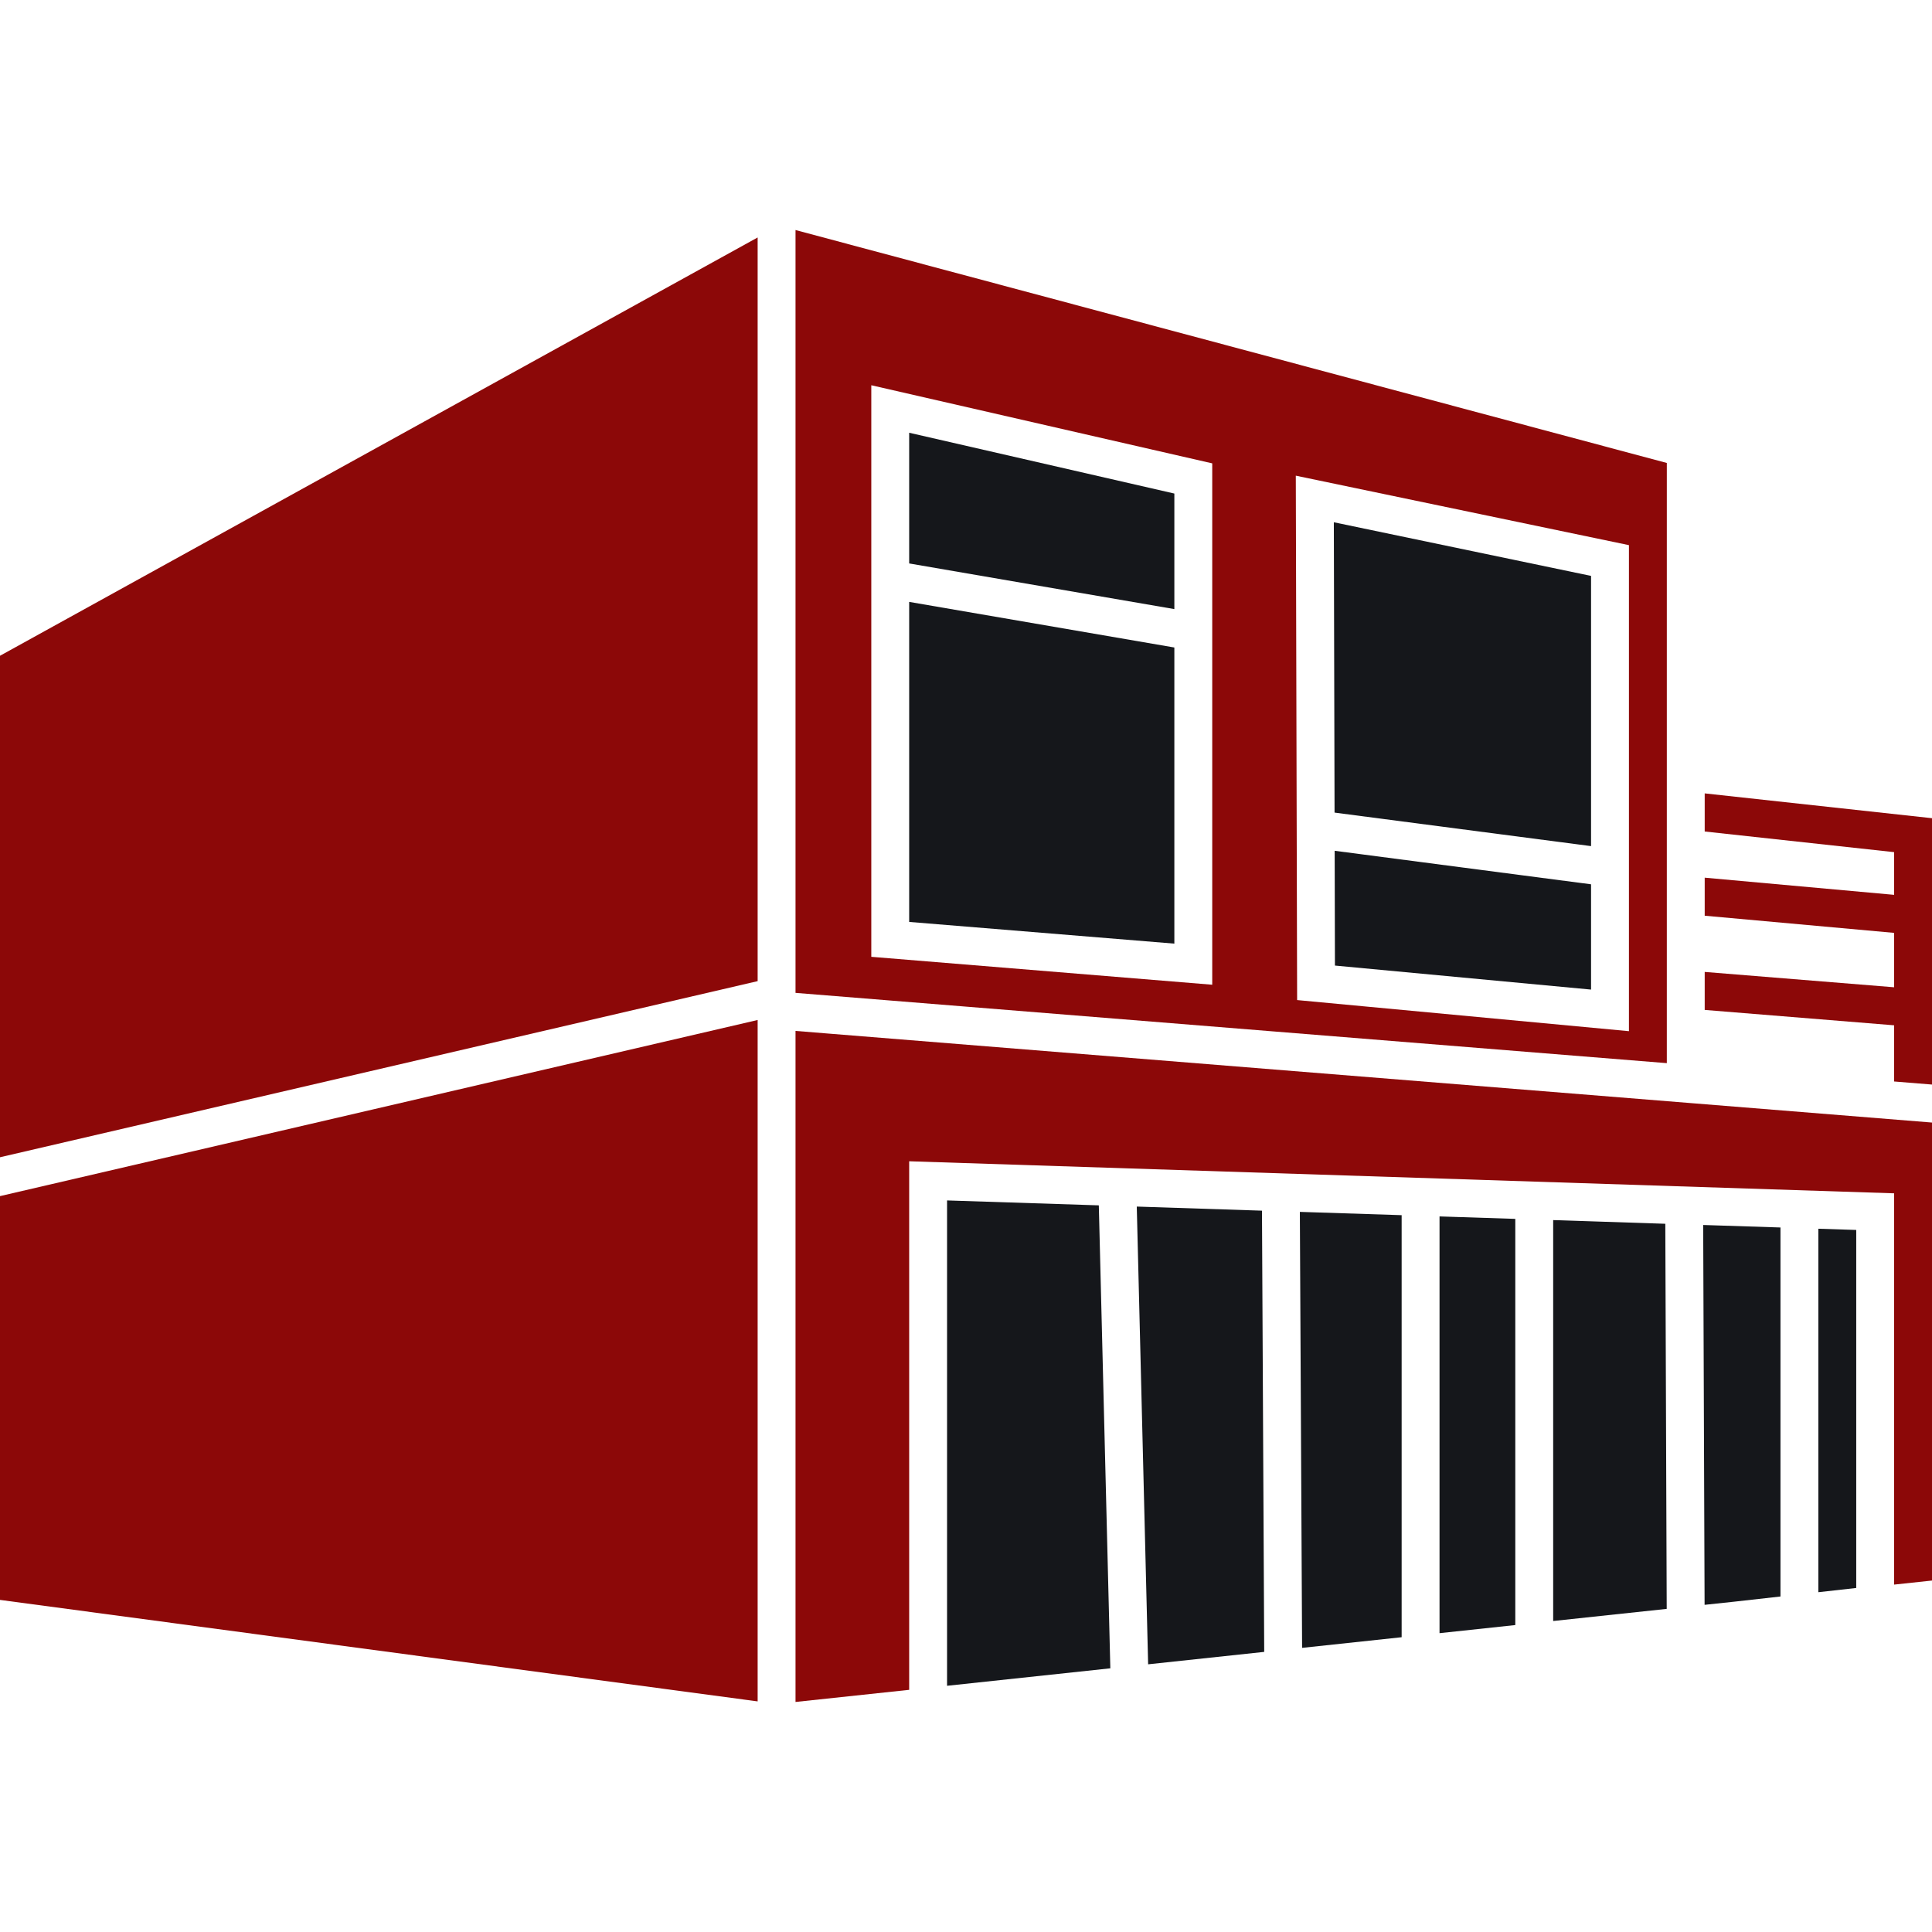
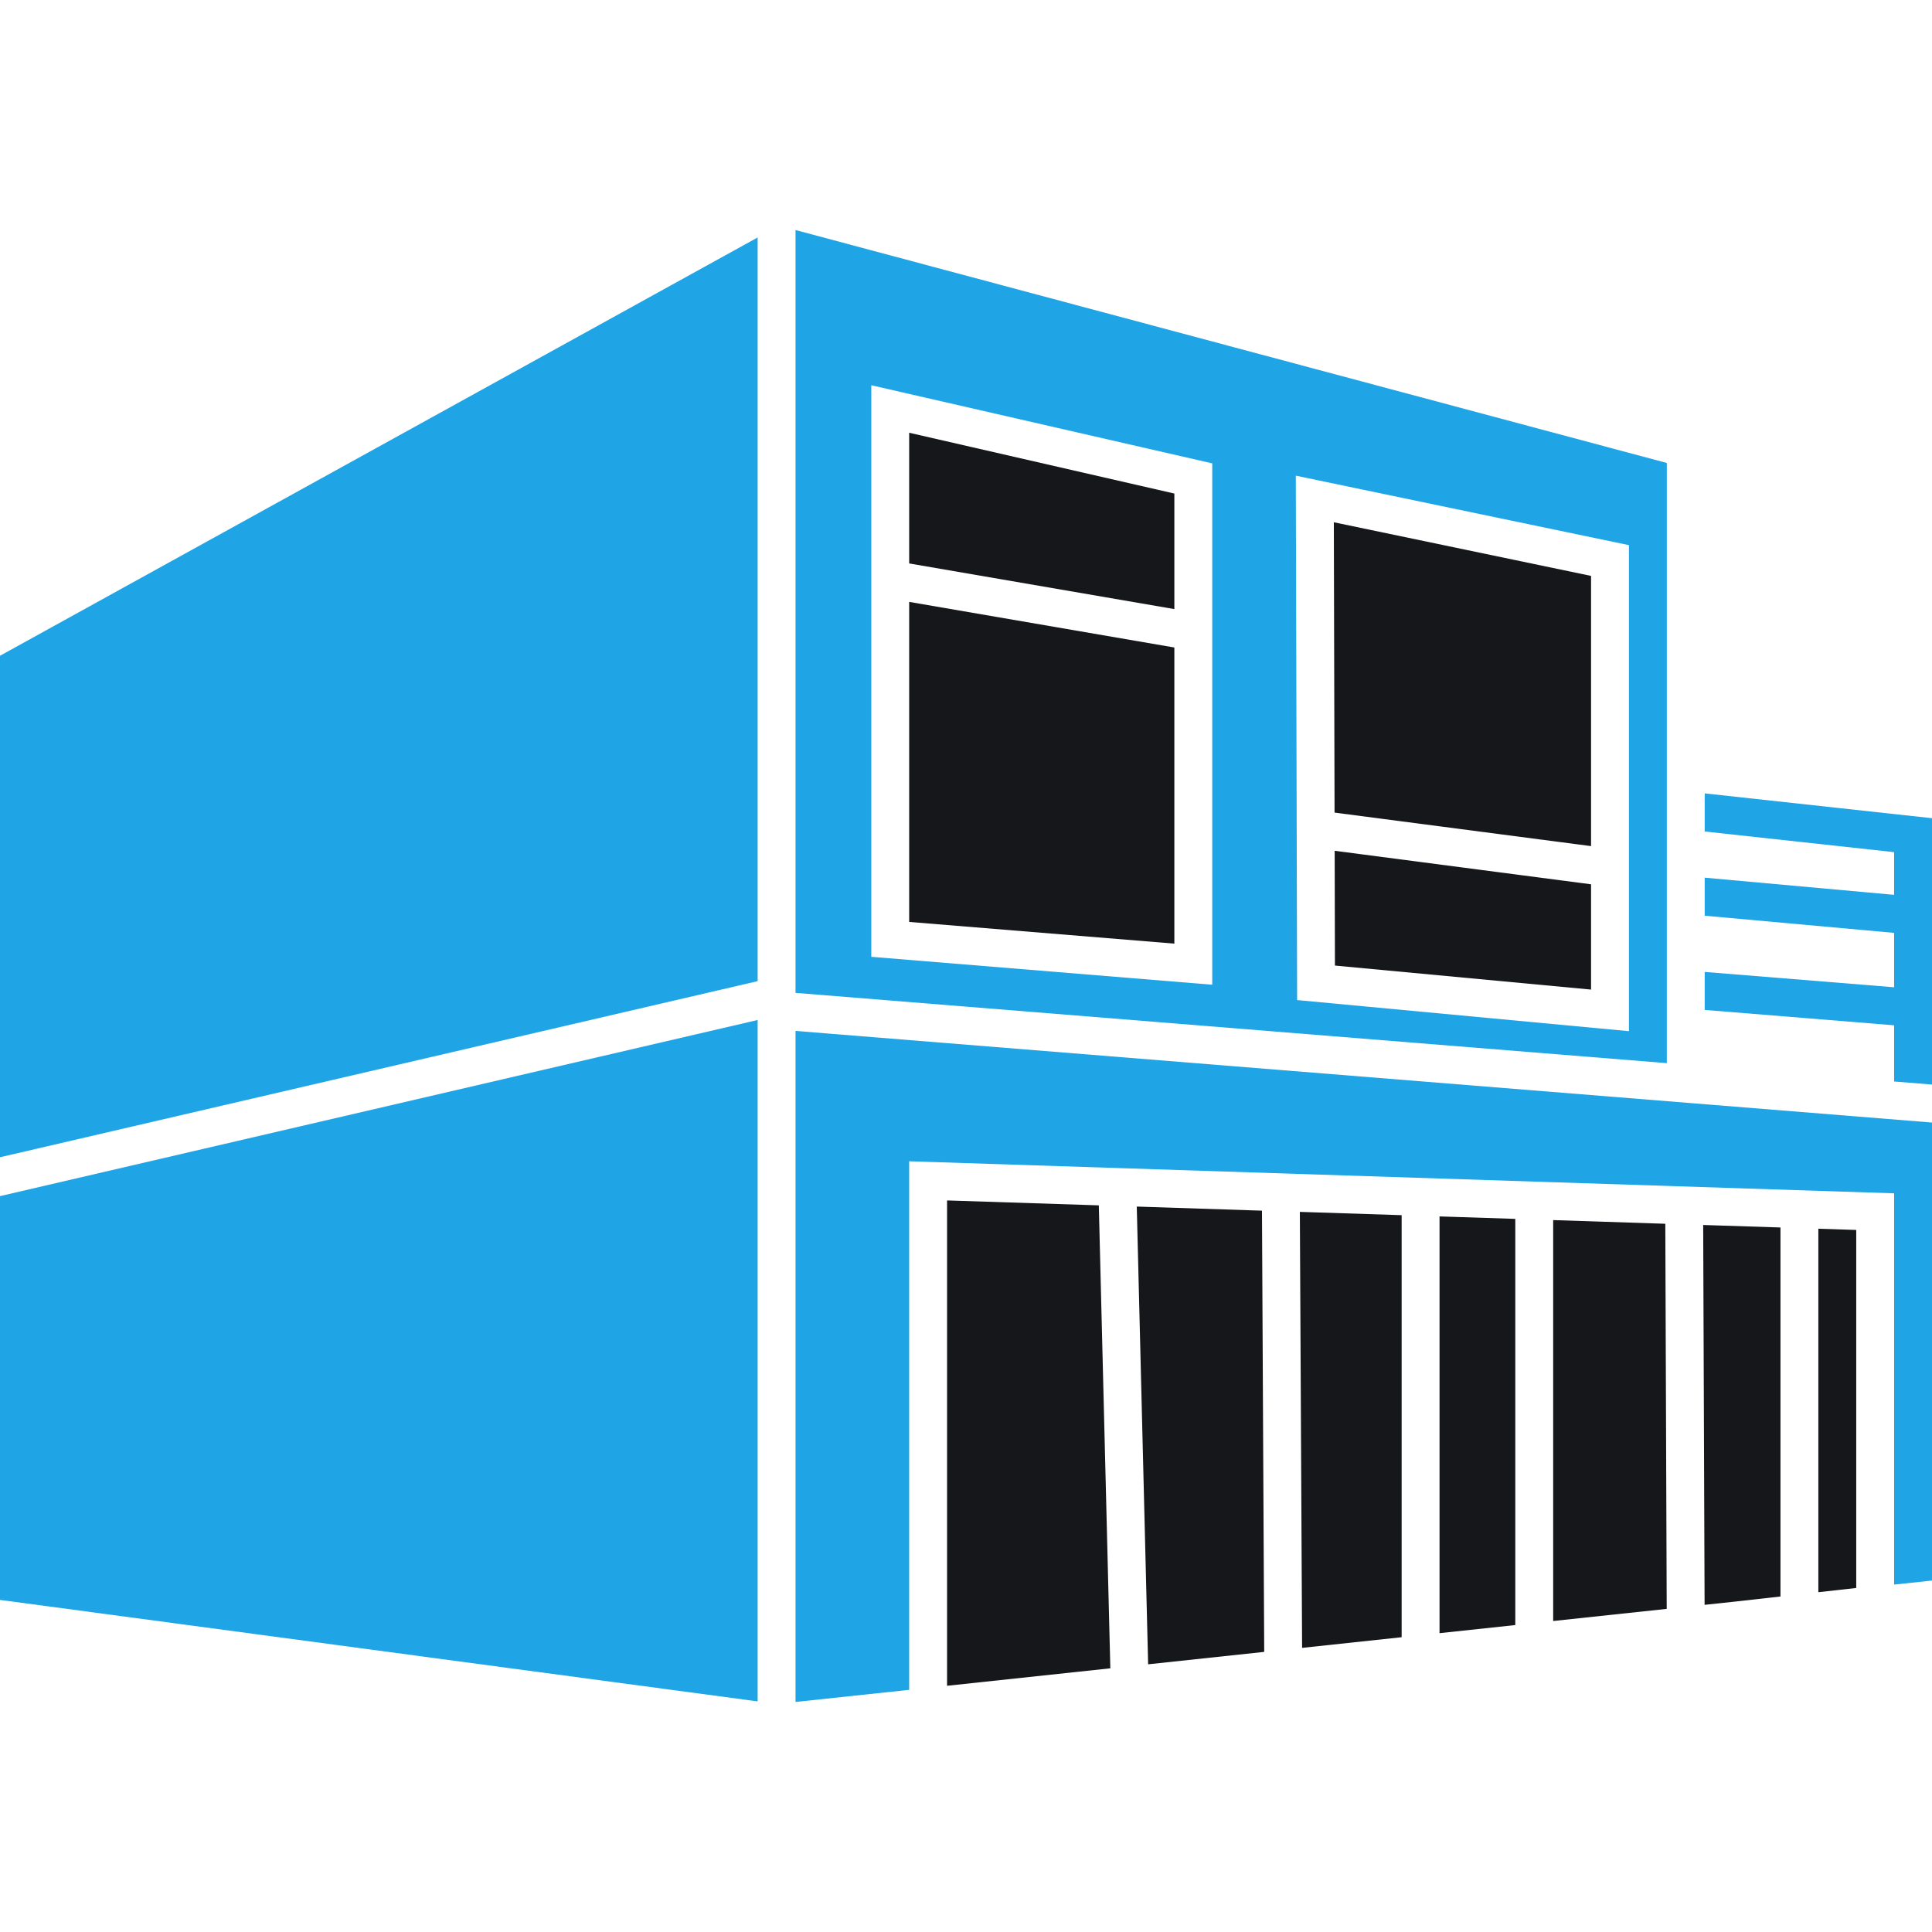
<svg xmlns="http://www.w3.org/2000/svg" version="1.1" id="Capa_1" x="0px" y="0px" width="487.688px" height="487.688px" viewBox="0 0 487.688 487.688" style="enable-background:new 0 0 487.688 487.688;" xml:space="preserve">
  <g>
-     <polygon fill="#8C0808" points="430.312,200.272 430.312,209.892 478.125,215.104 478.125,225.881 430.312,221.549 430.312,231.15    478.125,235.482 478.125,249.213 430.312,245.34 430.312,254.932 478.125,258.814 478.125,272.996 487.688,273.77 487.688,206.536     " />
+     <polygon fill="#1fa4e5" points="430.312,200.272 430.312,209.892 478.125,215.104 478.125,225.881 430.312,221.549 430.312,231.15    478.125,235.482 478.125,249.213 430.312,245.34 430.312,254.932 478.125,258.814 478.125,272.996 487.688,273.77 487.688,206.536     " />
    <polygon fill="#15171b" points="296.438,124.585 229.5,109.237 229.5,142.228 296.438,153.751  " />
    <polygon fill="#15171b" points="401.625,213.583 401.625,145.374 336.695,131.833 336.877,205.121  " />
    <polygon fill="#15171b" points="296.438,163.447 229.5,151.934 229.5,232.718 296.438,238.197  " />
    <polygon fill="#15171b" points="336.973,243.734 401.625,249.797 401.625,223.222 336.906,214.76  " />
-     <path fill="#8C0808" d="M420.75,254.156v-9.6v-14.277v-9.601V208.84v-9.62v-82.353l-219.938-58.8v192.561l219.938,17.738V254.156z M306,248.572   l-86.062-7.047V97.246L306,116.964V248.572z M411.188,260.297l-83.758-7.852l-0.335-132.374l84.093,17.538V260.297z" />
-     <polygon fill="#8C0808" points="0,292.121 191.25,247.664 191.25,59.943 0,165.532  " />
+     <path fill="#1fa4e5" d="M420.75,254.156v-9.6v-14.277v-9.601V208.84v-9.62v-82.353l-219.938-58.8v192.561l219.938,17.738V254.156z M306,248.572   l-86.062-7.047V97.246L306,116.964V248.572z M411.188,260.297l-83.758-7.852l-0.335-132.374l84.093,17.538V260.297z" />
+     <polygon fill="#1fa4e5" points="0,292.121 191.25,247.664 191.25,59.943 0,165.532  " />
    <polygon fill="#15171b" points="363.375,412.254 382.5,410.207 382.5,307.678 363.375,307.057  " />
    <polygon fill="#15171b" points="392.062,307.984 392.062,409.184 420.722,406.125 420.367,308.912  " />
    <polygon fill="#15171b" points="459,401.916 468.562,400.846 468.562,310.471 459,310.164  " />
    <polygon fill="#15171b" points="328.683,415.965 353.812,413.277 353.812,306.742 328.118,305.91  " />
    <polygon fill="#15171b" points="286.951,304.57 289.82,420.115 319.12,416.979 318.556,305.604  " />
    <polygon fill="#15171b" points="239.062,303.021 239.062,425.537 280.277,421.127 277.37,304.264  " />
    <polygon fill="#15171b" points="430.284,405.102 437.676,404.316 449.438,402.998 449.438,309.85 429.93,309.219  " />
-     <polygon fill="#8C0808" points="209.065,260.898 200.812,260.229 200.812,260.402 200.812,265.211 200.812,429.619 229.5,426.559 229.5,293.135    478.125,301.225 478.125,399.994 487.688,398.971 487.688,283.361 427.214,278.484  " />
-     <polygon fill="#8C0808" points="0,301.932 0,305.547 0,403.857 191.25,429.477 191.25,265.709 191.25,259.828 191.25,257.475 93.846,280.119  " />
+     <polygon fill="#1fa4e5" points="209.065,260.898 200.812,260.229 200.812,260.402 200.812,265.211 200.812,429.619 229.5,426.559 229.5,293.135    478.125,301.225 478.125,399.994 487.688,398.971 487.688,283.361 427.214,278.484  " />
+     <polygon fill="#1fa4e5" points="0,301.932 0,305.547 0,403.857 191.25,429.477 191.25,265.709 191.25,259.828 191.25,257.475 93.846,280.119  " />
  </g>
  <g>
</g>
  <g>
</g>
  <g>
</g>
  <g>
</g>
  <g>
</g>
  <g>
</g>
  <g>
</g>
  <g>
</g>
  <g>
</g>
  <g>
</g>
  <g>
</g>
  <g>
</g>
  <g>
</g>
  <g>
</g>
  <g>
</g>
</svg>
